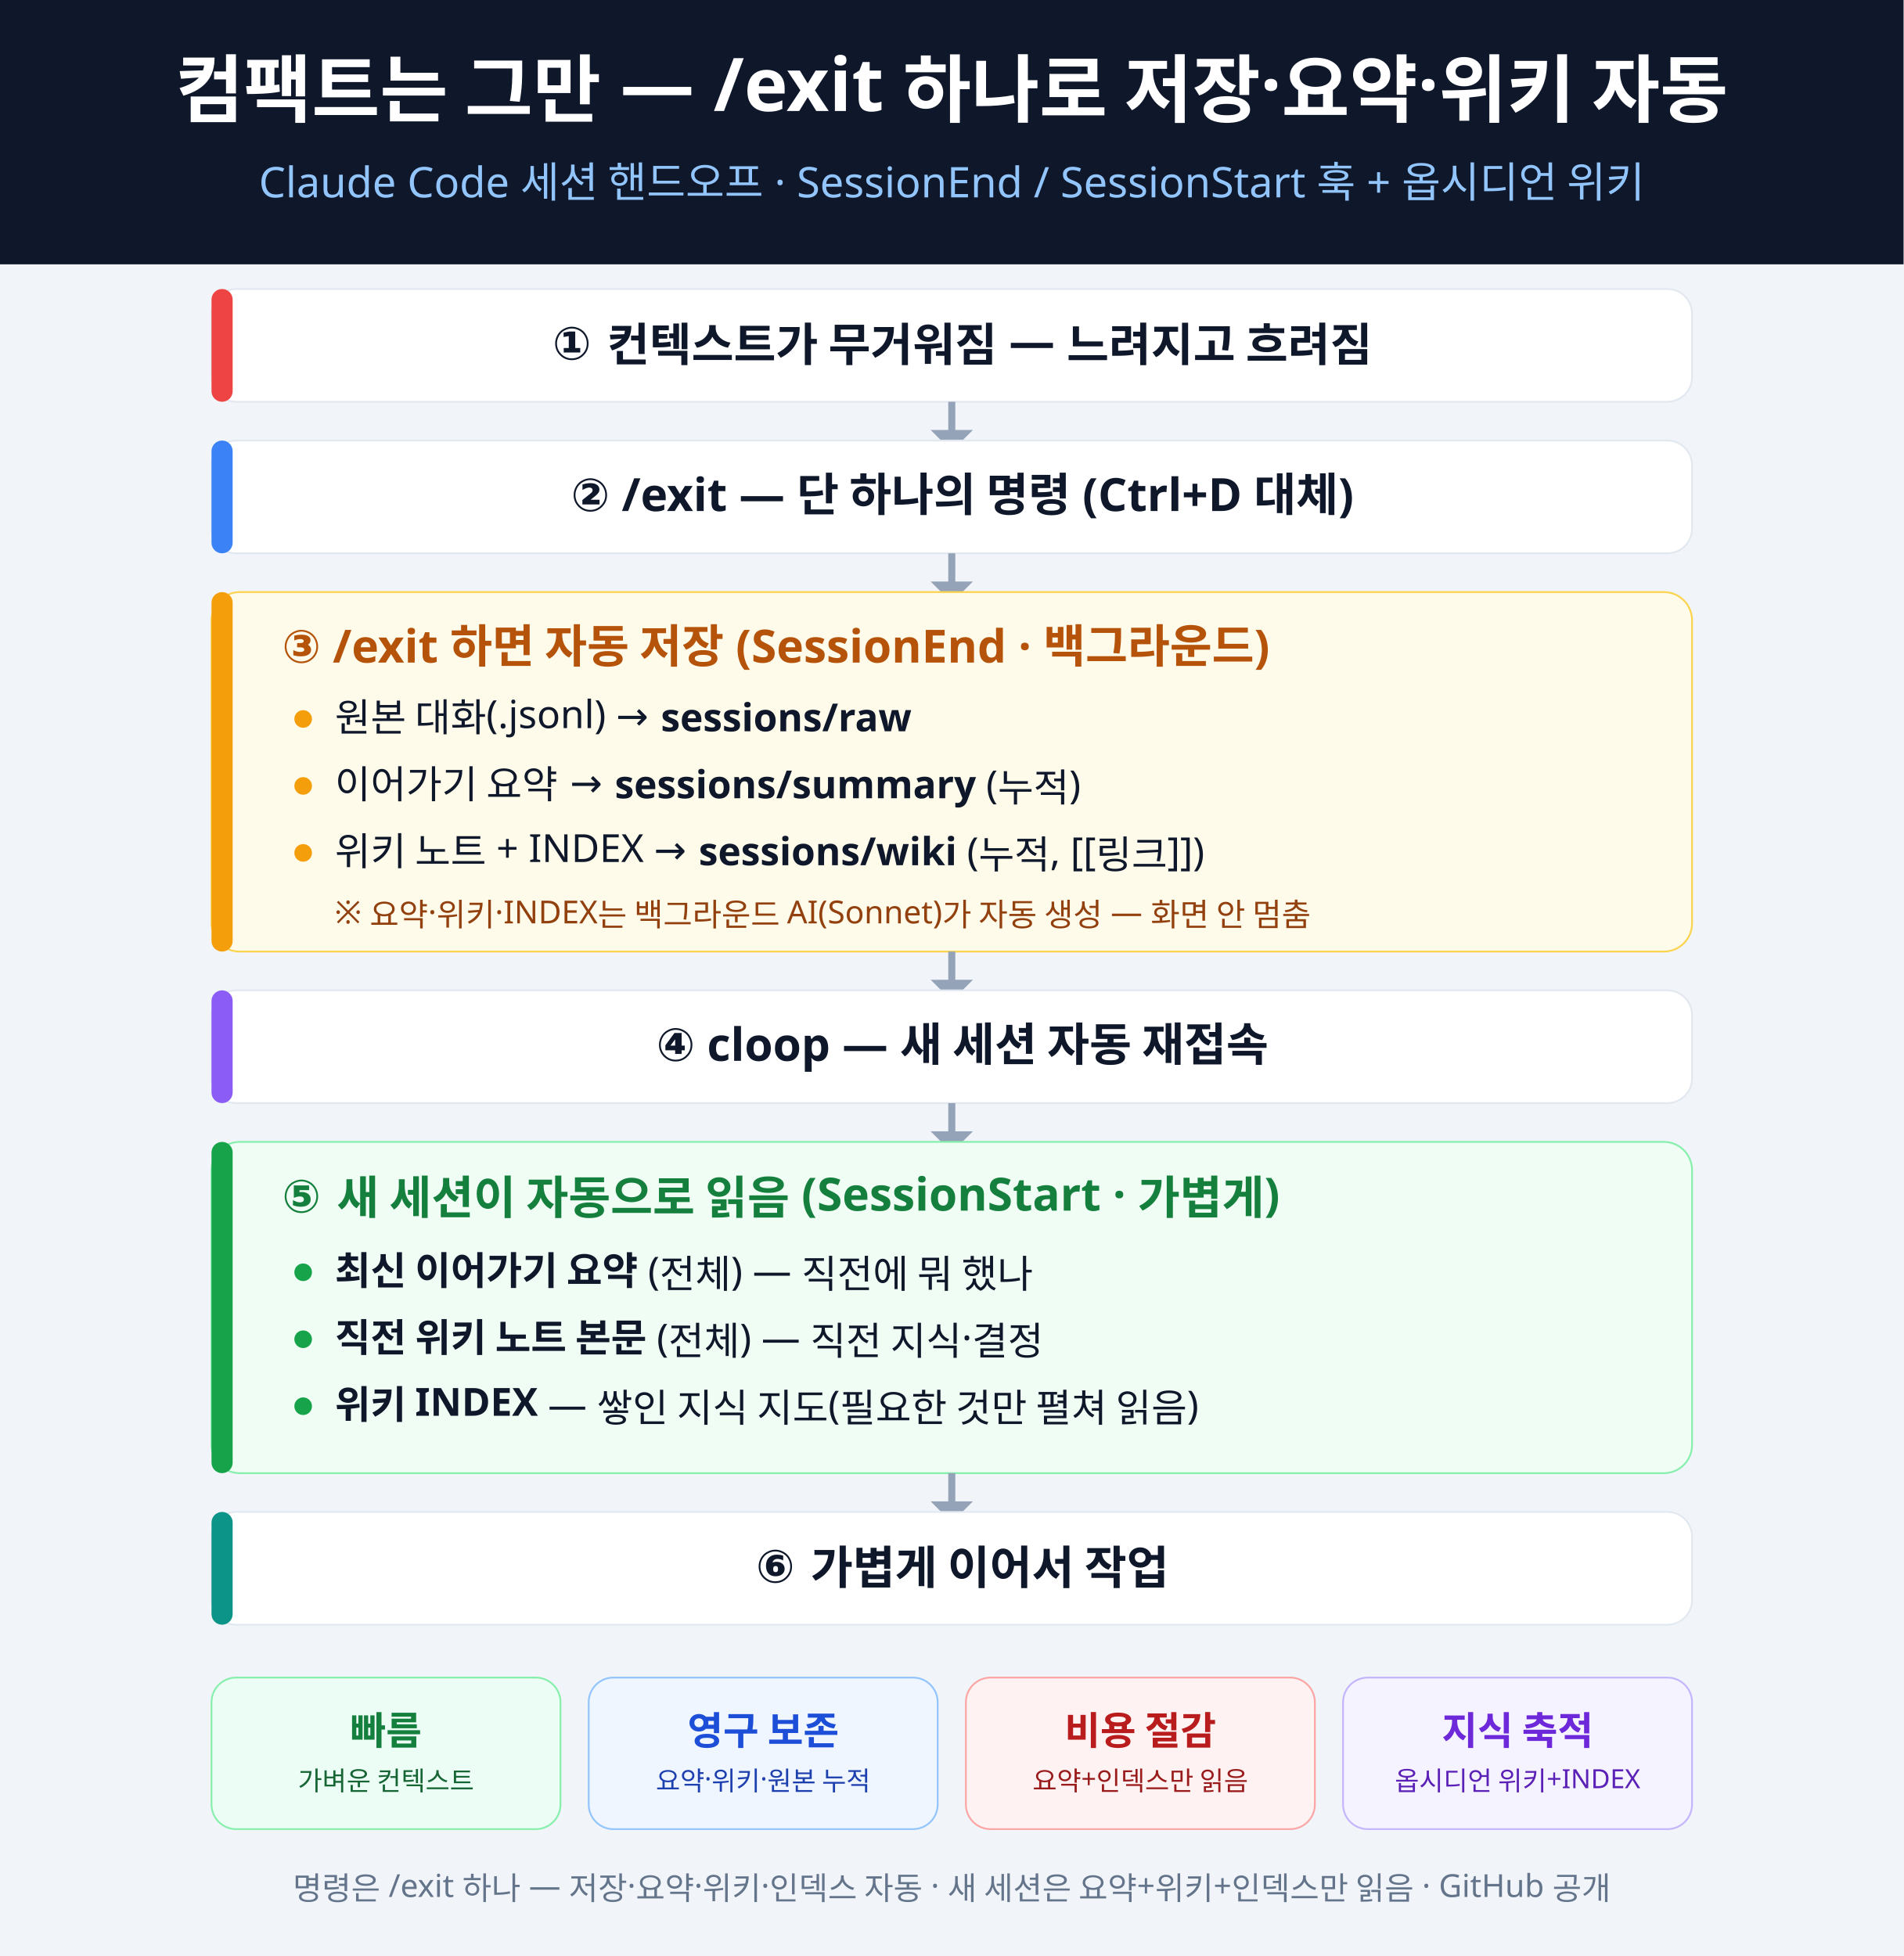
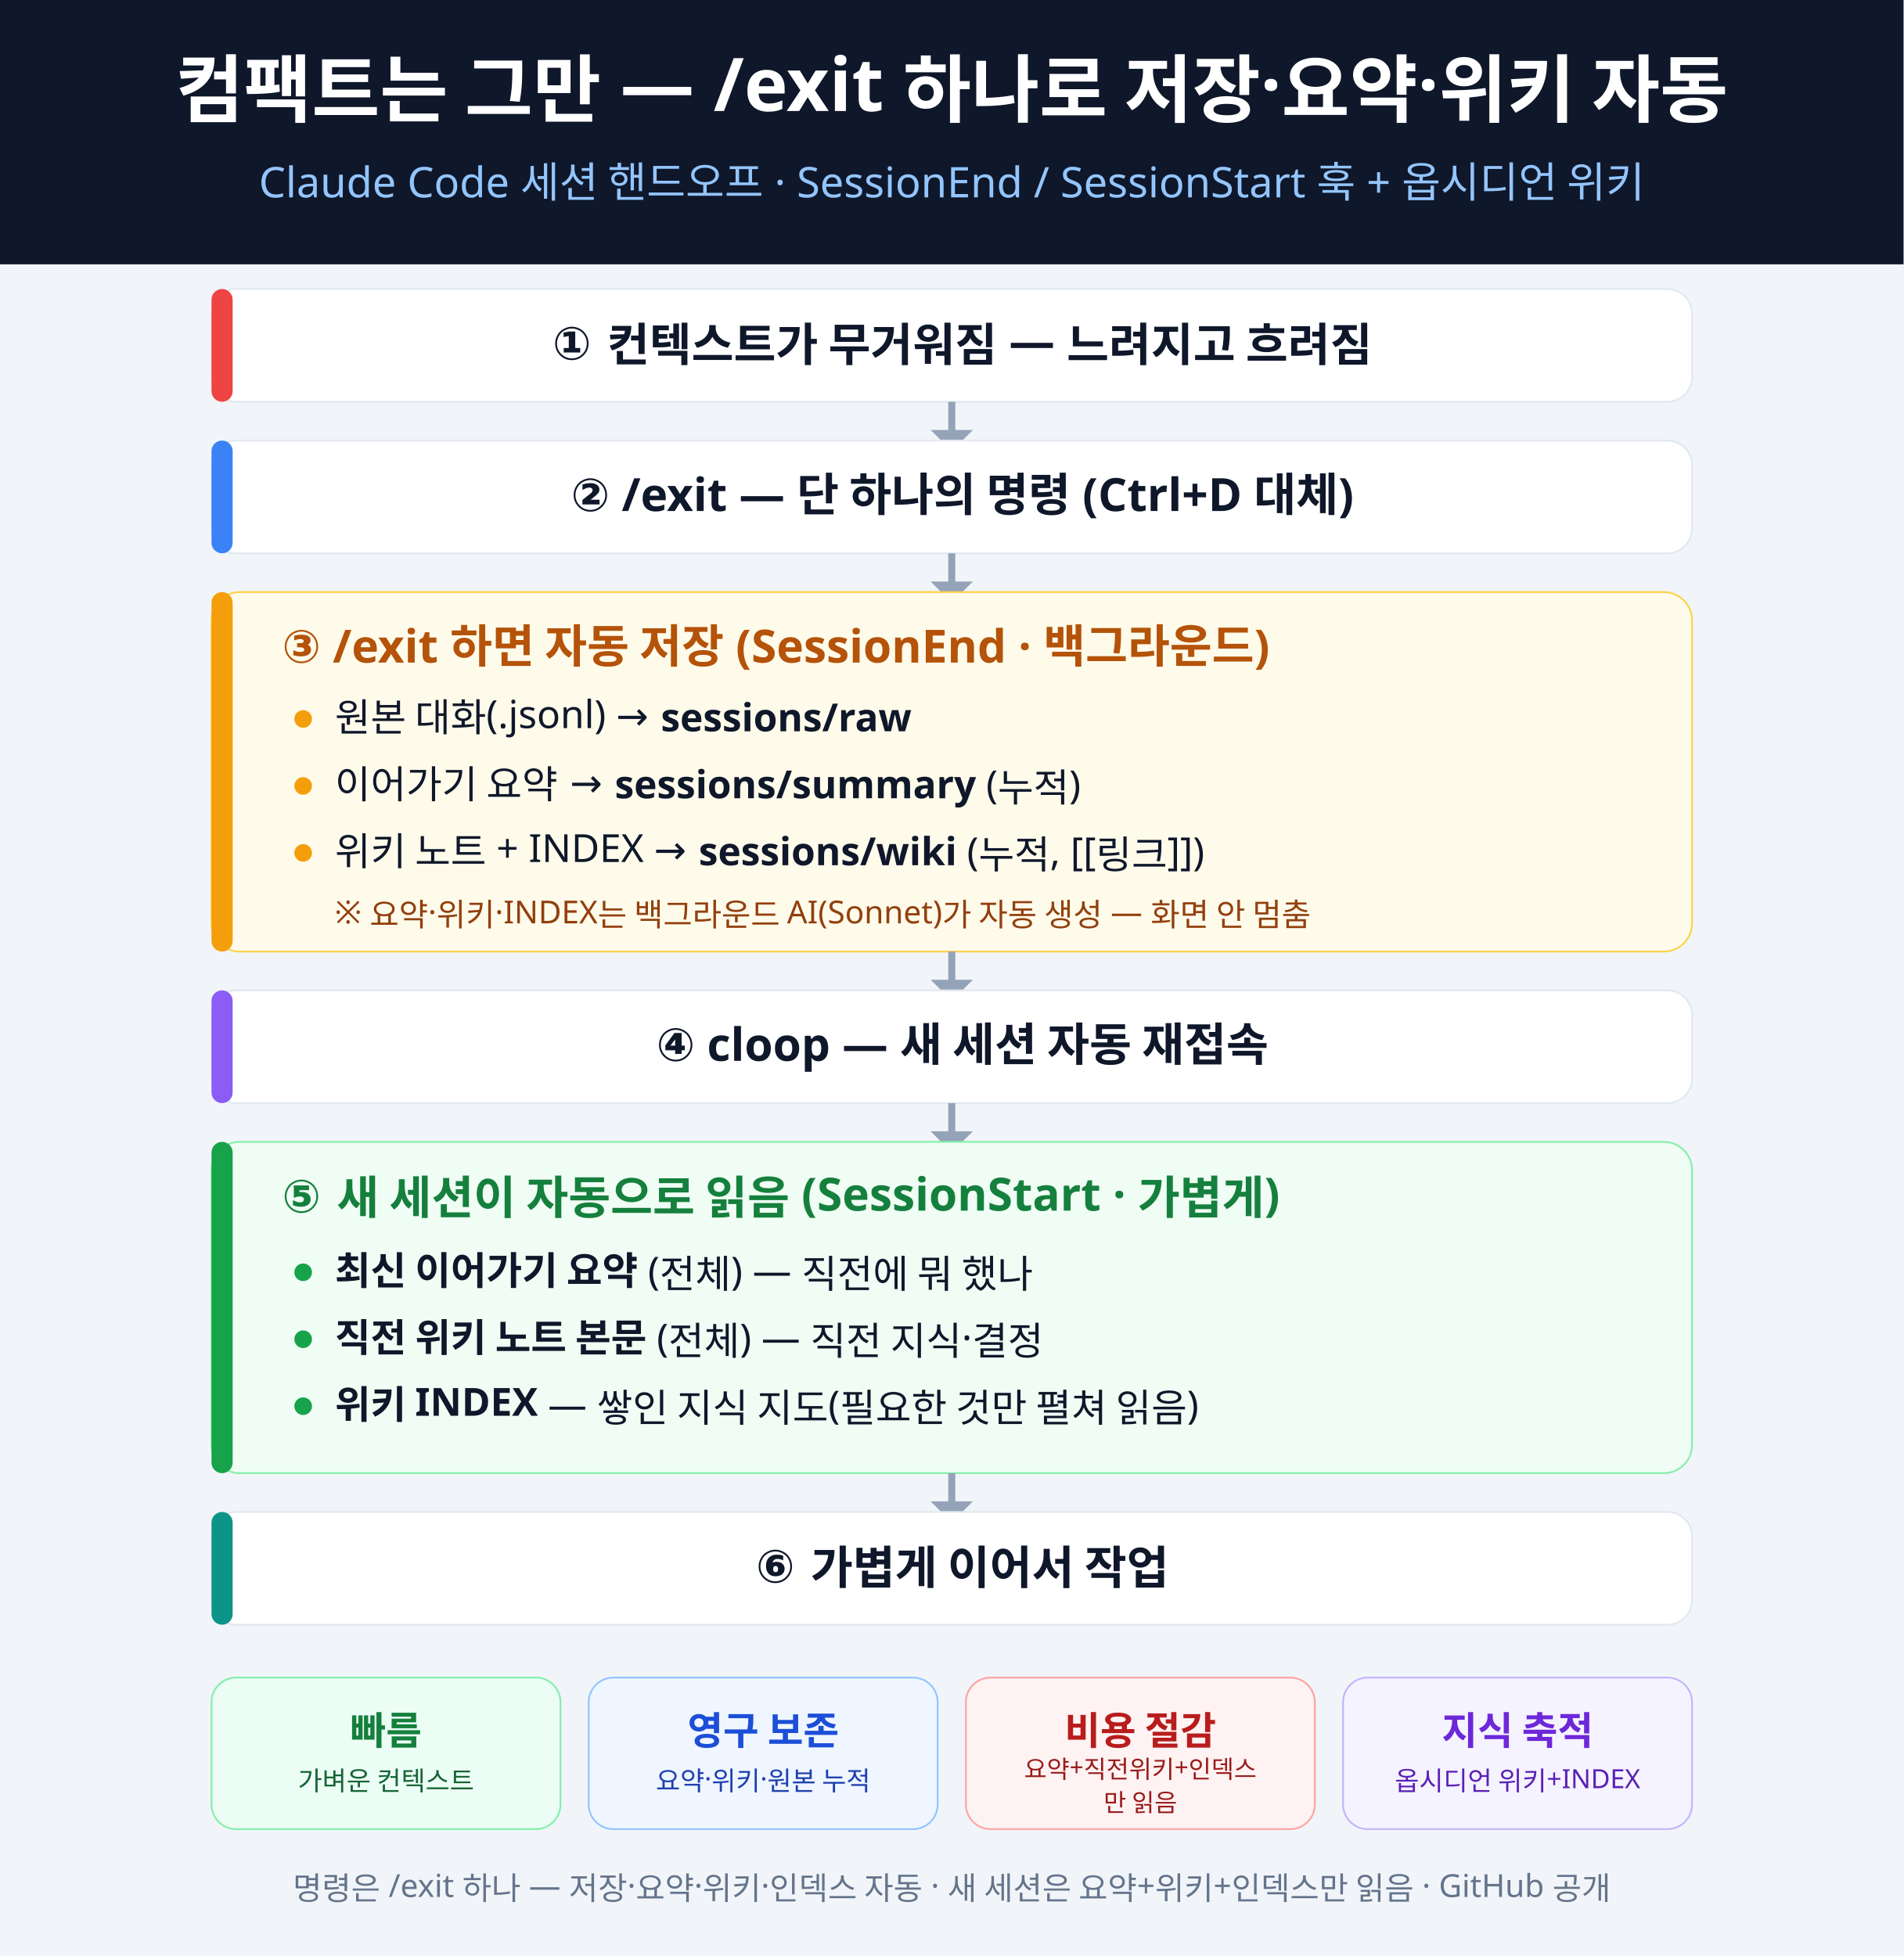
<svg xmlns="http://www.w3.org/2000/svg" width="1080" height="1110" viewBox="0 0 1080 1110" font-family="'Malgun Gothic','Apple SD Gothic Neo',sans-serif">
  <rect x="0" y="0" width="1080" height="1110" fill="#f1f5f9" />
  <rect x="0" y="0" width="1080" height="150" fill="#0f172a" />
  <text x="540" y="66" text-anchor="middle" fill="#ffffff" font-size="42" font-weight="bold">컴팩트는 그만 — /exit 하나로 저장·요약·위키 자동</text>
  <text x="540" y="112" text-anchor="middle" fill="#93c5fd" font-size="24">Claude Code 세션 핸드오프 · SessionEnd / SessionStart 훅 + 옵시디언 위키</text>
  <rect x="120" y="164" width="840" height="64" rx="14" fill="#ffffff" stroke="#e2e8f0" />
  <rect x="120" y="164" width="12" height="64" rx="6" fill="#ef4444" />
  <text x="546" y="204" text-anchor="middle" fill="#0f172a" font-size="26" font-weight="bold">① 컨텍스트가 무거워짐 — 느려지고 흐려짐</text>
  <line x1="540" y1="228" x2="540" y2="246" stroke="#94a3b8" stroke-width="4" />
  <polygon points="528,244 552,244 540,256" fill="#94a3b8" />
  <rect x="120" y="250" width="840" height="64" rx="14" fill="#ffffff" stroke="#e2e8f0" />
  <rect x="120" y="250" width="12" height="64" rx="6" fill="#3b82f6" />
  <text x="546" y="290" text-anchor="middle" fill="#0f172a" font-size="26" font-weight="bold">② /exit — 단 하나의 명령 (Ctrl+D 대체)</text>
  <line x1="540" y1="314" x2="540" y2="332" stroke="#94a3b8" stroke-width="4" />
  <polygon points="528,330 552,330 540,342" fill="#94a3b8" />
  <rect x="120" y="336" width="840" height="204" rx="16" fill="#fffbeb" stroke="#fcd34d" />
  <rect x="120" y="336" width="12" height="204" rx="6" fill="#f59e0b" />
  <text x="160" y="376" fill="#b45309" font-size="26" font-weight="bold">③ /exit 하면 자동 저장 (SessionEnd · 백그라운드)</text>
  <circle cx="172" cy="408" r="5" fill="#f59e0b" />
  <text x="190" y="415" fill="#0f172a" font-size="22">원본 대화(.jsonl) → <tspan font-weight="bold">sessions/raw</tspan>
  </text>
  <circle cx="172" cy="446" r="5" fill="#f59e0b" />
  <text x="190" y="453" fill="#0f172a" font-size="22">이어가기 요약 → <tspan font-weight="bold">sessions/summary</tspan> (누적)</text>
  <circle cx="172" cy="484" r="5" fill="#f59e0b" />
  <text x="190" y="491" fill="#0f172a" font-size="22">위키 노트 + INDEX → <tspan font-weight="bold">sessions/wiki</tspan> (누적, [[링크]])</text>
  <text x="190" y="524" fill="#92400e" font-size="18">※ 요약·위키·INDEX는 백그라운드 AI(Sonnet)가 자동 생성 — 화면 안 멈춤</text>
  <line x1="540" y1="540" x2="540" y2="558" stroke="#94a3b8" stroke-width="4" />
  <polygon points="528,556 552,556 540,568" fill="#94a3b8" />
  <rect x="120" y="562" width="840" height="64" rx="14" fill="#ffffff" stroke="#e2e8f0" />
  <rect x="120" y="562" width="12" height="64" rx="6" fill="#8b5cf6" />
  <text x="546" y="602" text-anchor="middle" fill="#0f172a" font-size="26" font-weight="bold">④ cloop — 새 세션 자동 재접속</text>
  <line x1="540" y1="626" x2="540" y2="644" stroke="#94a3b8" stroke-width="4" />
  <polygon points="528,642 552,642 540,654" fill="#94a3b8" />
  <rect x="120" y="648" width="840" height="188" rx="16" fill="#f0fdf4" stroke="#86efac" />
  <rect x="120" y="648" width="12" height="188" rx="6" fill="#16a34a" />
  <text x="160" y="688" fill="#15803d" font-size="26" font-weight="bold">⑤ 새 세션이 자동으로 읽음 (SessionStart · 가볍게)</text>
  <circle cx="172" cy="722" r="5" fill="#16a34a" />
  <text x="190" y="729" fill="#0f172a" font-size="22">
    <tspan font-weight="bold">최신 이어가기 요약</tspan> (전체) — 직전에 뭐 했나</text>
  <circle cx="172" cy="760" r="5" fill="#16a34a" />
  <text x="190" y="767" fill="#0f172a" font-size="22">
    <tspan font-weight="bold">직전 위키 노트 본문</tspan> (전체) — 직전 지식·결정</text>
  <circle cx="172" cy="798" r="5" fill="#16a34a" />
  <text x="190" y="805" fill="#0f172a" font-size="22">
    <tspan font-weight="bold">위키 INDEX</tspan> — 쌓인 지식 지도(필요한 것만 펼쳐 읽음)</text>
  <line x1="540" y1="836" x2="540" y2="854" stroke="#94a3b8" stroke-width="4" />
  <polygon points="528,852 552,852 540,864" fill="#94a3b8" />
  <rect x="120" y="858" width="840" height="64" rx="14" fill="#ffffff" stroke="#e2e8f0" />
  <rect x="120" y="858" width="12" height="64" rx="6" fill="#0d9488" />
  <text x="546" y="898" text-anchor="middle" fill="#0f172a" font-size="26" font-weight="bold">⑥ 가볍게 이어서 작업</text>
  <rect x="120" y="952" width="198" height="86" rx="14" fill="#ecfdf5" stroke="#86efac" />
  <text x="219" y="990" text-anchor="middle" fill="#15803d" font-size="22" font-weight="bold">빠름</text>
  <text x="219" y="1016" text-anchor="middle" fill="#166534" font-size="15">가벼운 컨텍스트</text>
  <rect x="334" y="952" width="198" height="86" rx="14" fill="#eff6ff" stroke="#93c5fd" />
  <text x="433" y="990" text-anchor="middle" fill="#1d4ed8" font-size="22" font-weight="bold">영구 보존</text>
  <text x="433" y="1016" text-anchor="middle" fill="#1e40af" font-size="15">요약·위키·원본 누적</text>
  <rect x="548" y="952" width="198" height="86" rx="14" fill="#fef2f2" stroke="#fca5a5" />
  <text x="647" y="990" text-anchor="middle" fill="#b91c1c" font-size="22" font-weight="bold">비용 절감</text>
-   <text x="647" y="1016" text-anchor="middle" fill="#991b1b" font-size="15">요약+인덱스만 읽음</text>
+   <text x="647" y="1009" text-anchor="middle" fill="#991b1b" font-size="14">요약+직전위키+인덱스</text>
+   <text x="647" y="1028" text-anchor="middle" fill="#991b1b" font-size="14">만 읽음</text>
  <rect x="762" y="952" width="198" height="86" rx="14" fill="#f5f3ff" stroke="#c4b5fd" />
  <text x="861" y="990" text-anchor="middle" fill="#6d28d9" font-size="22" font-weight="bold">지식 축적</text>
  <text x="861" y="1016" text-anchor="middle" fill="#5b21b6" font-size="15">옵시디언 위키+INDEX</text>
  <text x="540" y="1078" text-anchor="middle" fill="#64748b" font-size="18">명령은 /exit 하나 — 저장·요약·위키·인덱스 자동 · 새 세션은 요약+위키+인덱스만 읽음 · GitHub 공개</text>
</svg>
